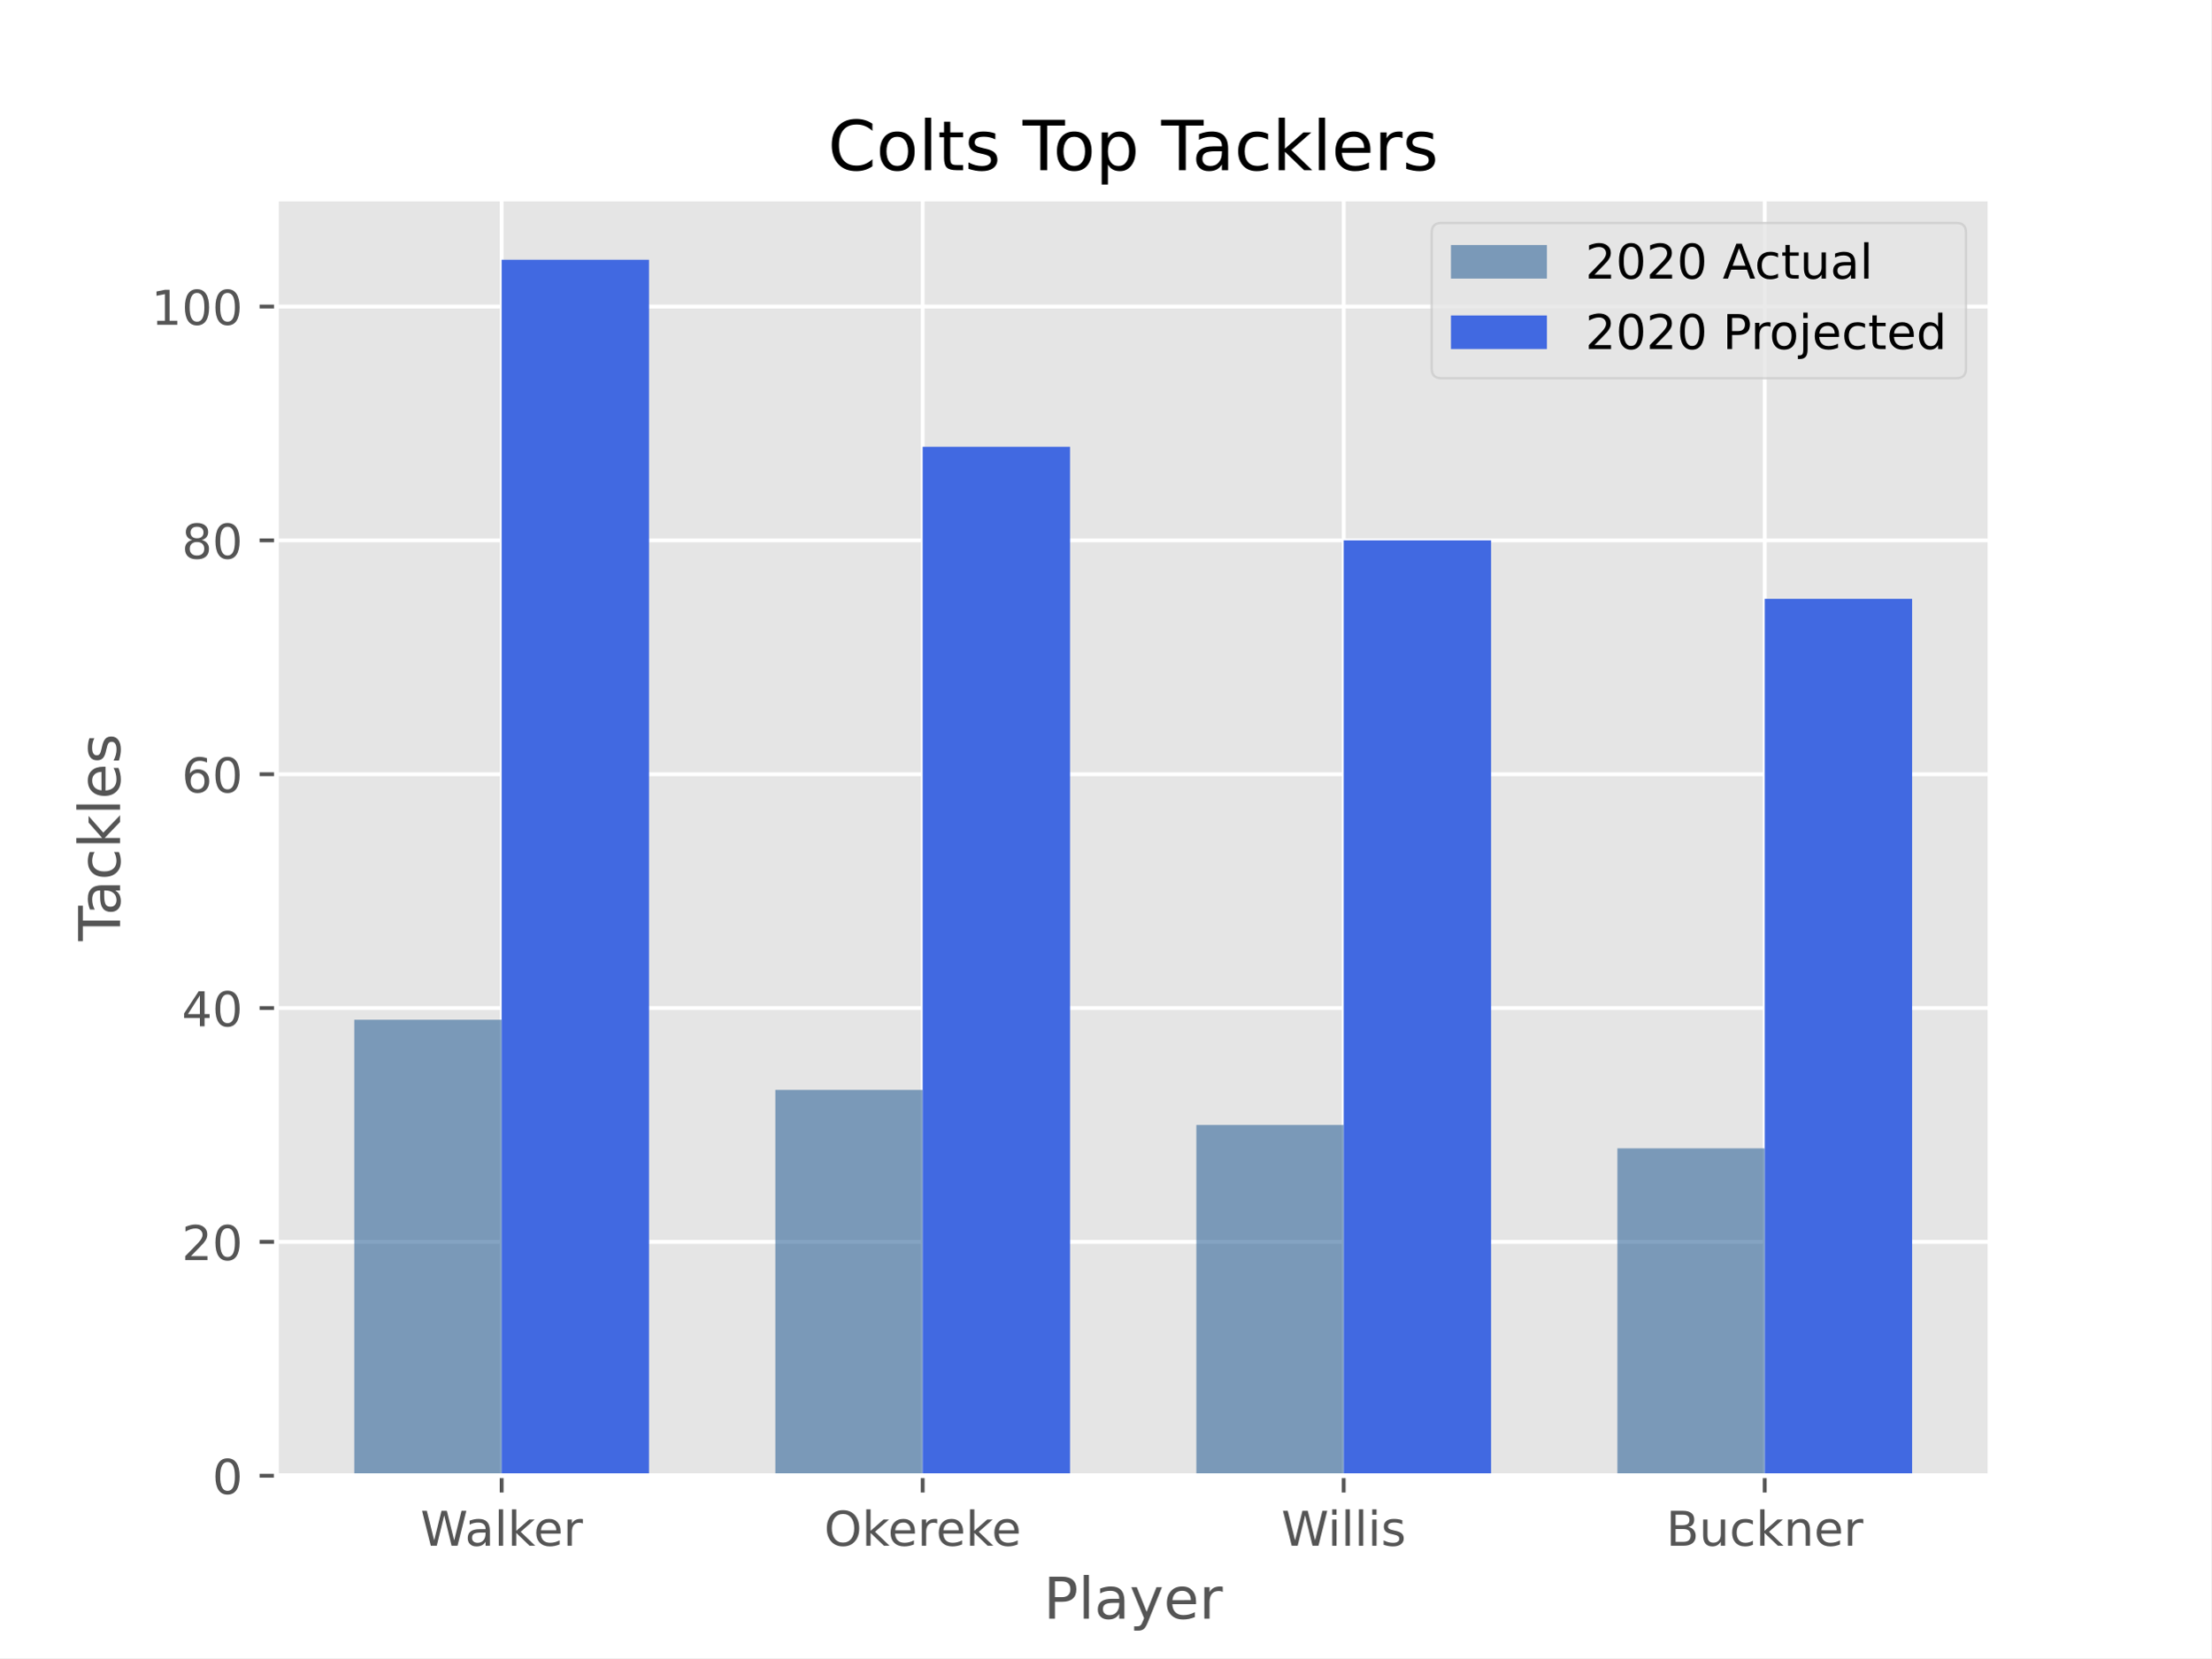
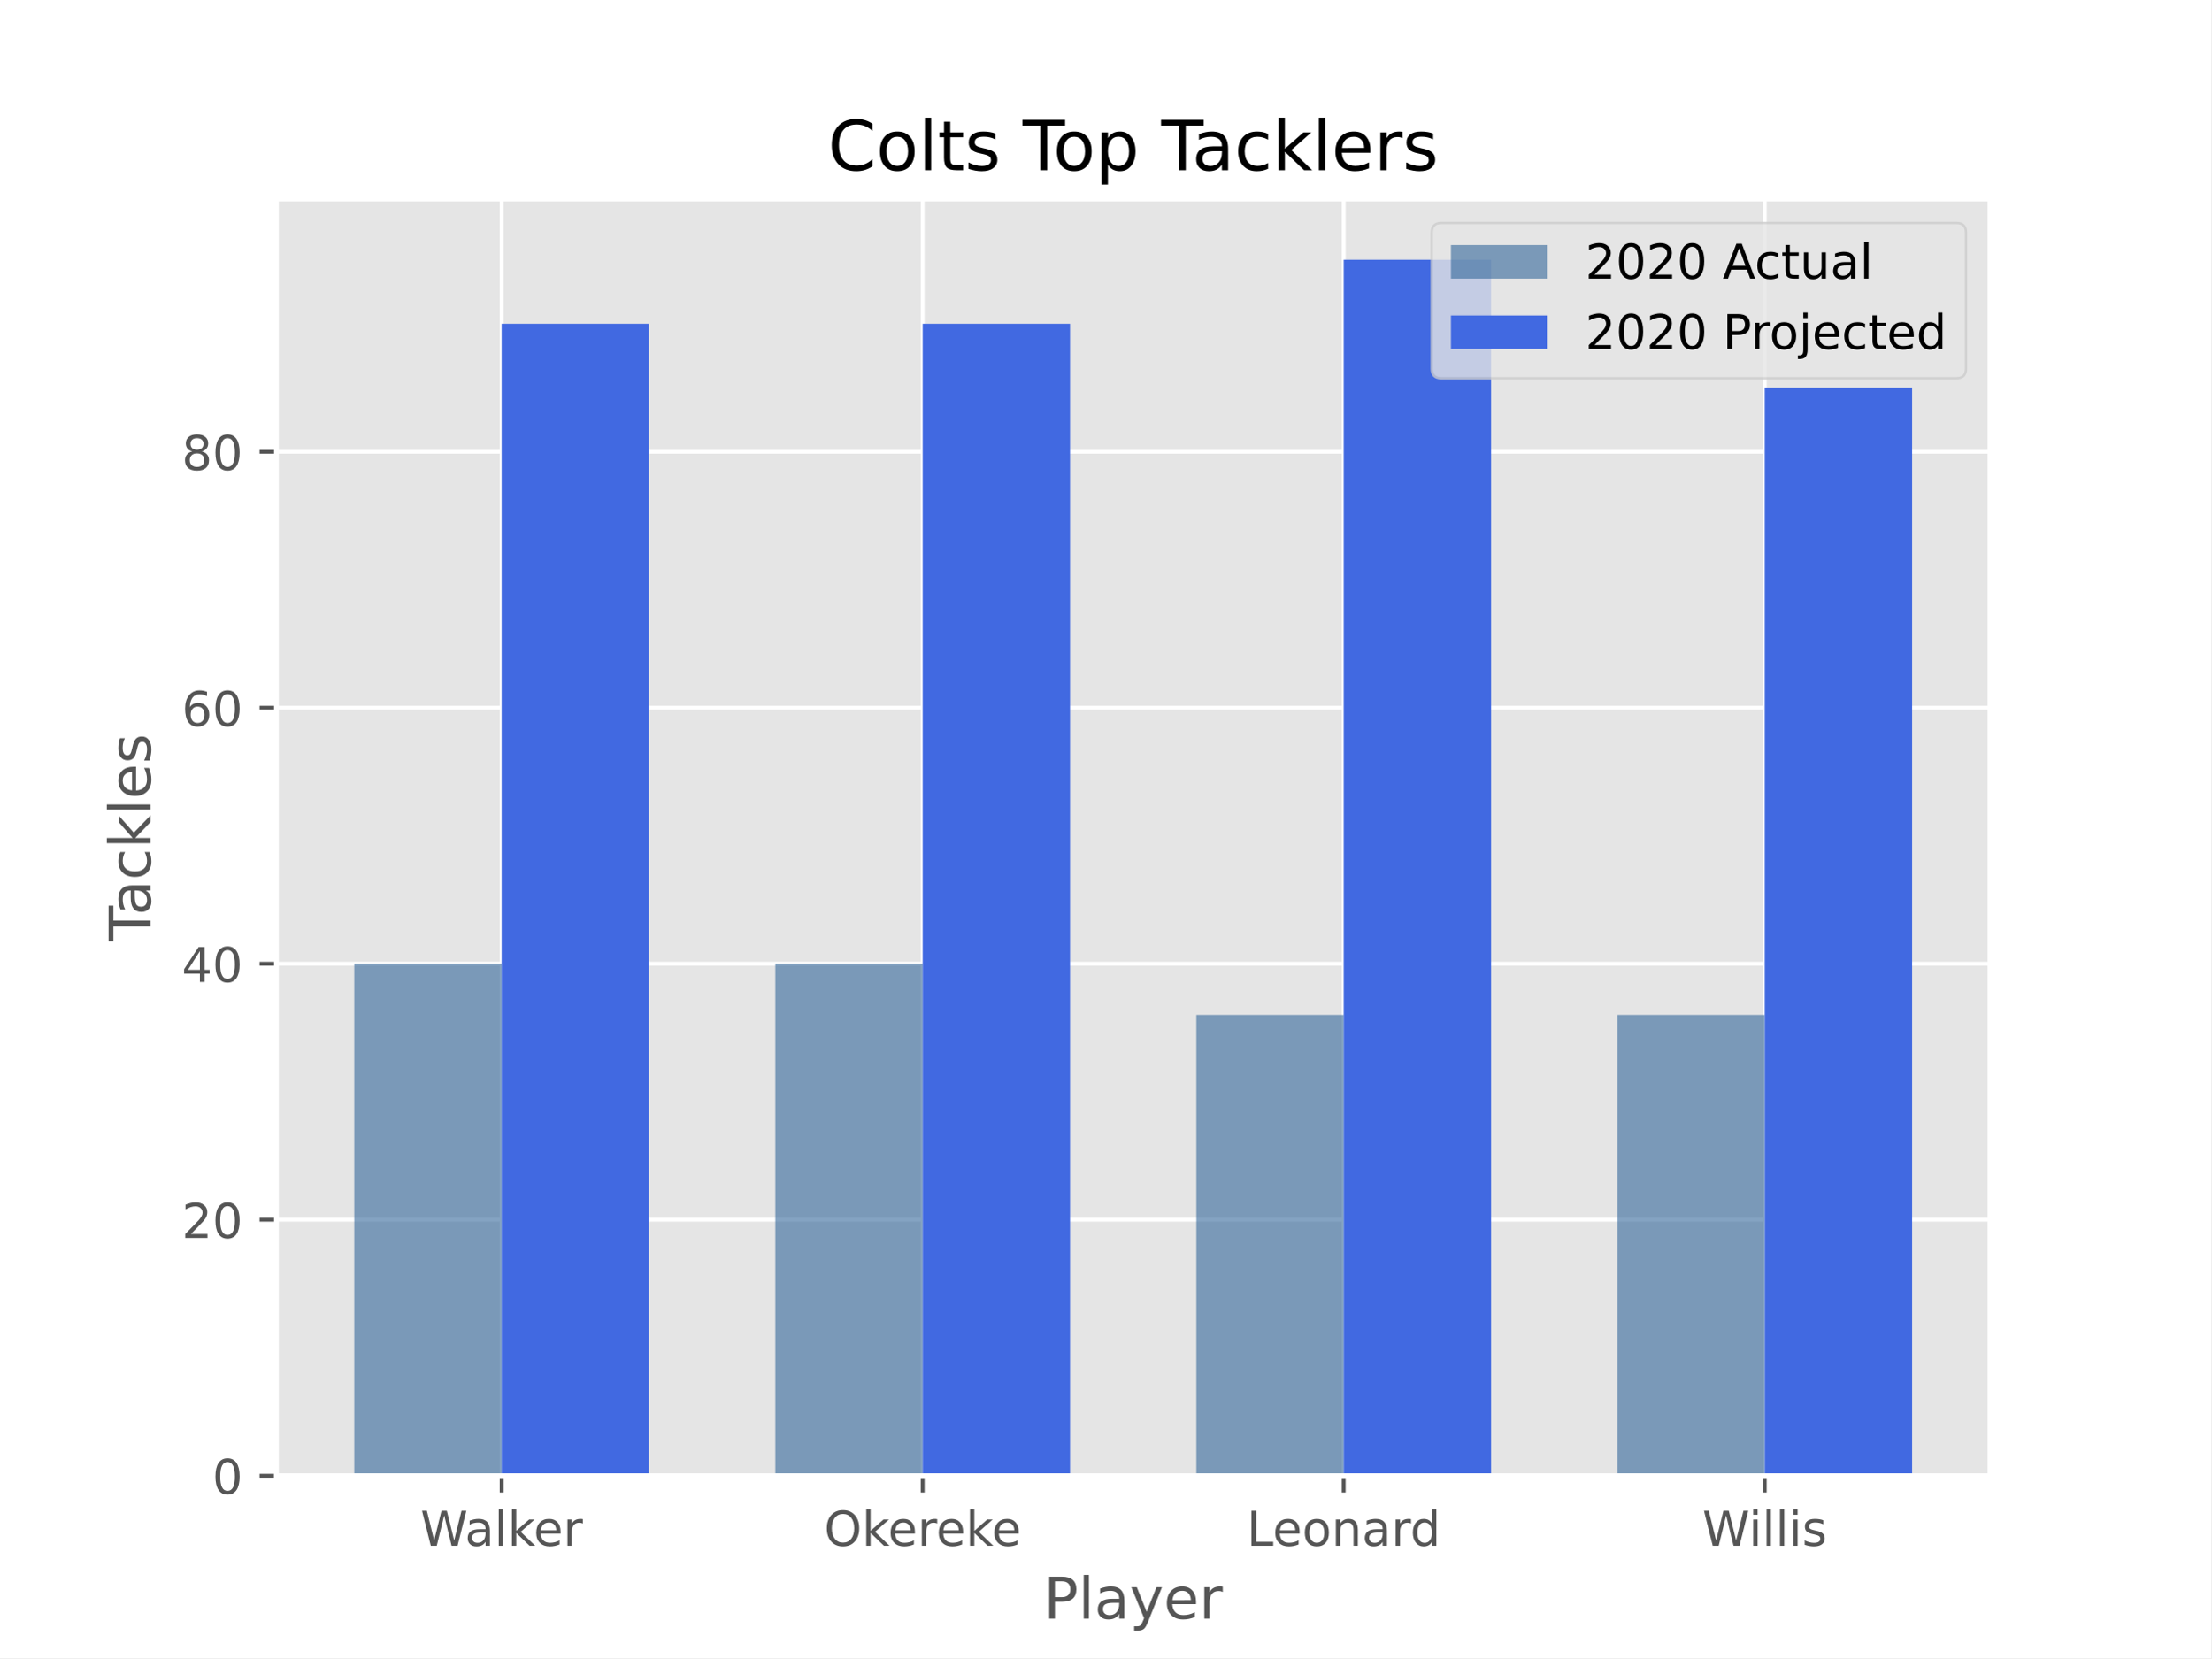
<svg xmlns="http://www.w3.org/2000/svg" xmlns:xlink="http://www.w3.org/1999/xlink" height="345.6pt" version="1.1" viewBox="0 0 460.8 345.6" width="460.8pt">
  <defs>
    <style type="text/css">*{stroke-linecap:butt;stroke-linejoin:round;}</style>
  </defs>
  <g id="figure_1">
    <g id="patch_1">
      <path d="M 0 345.6  L 460.8 345.6  L 460.8 0  L 0 0  z " style="fill:#ffffff;" />
    </g>
    <g id="axes_1">
      <g id="patch_2">
        <path d="M 57.6 307.584  L 414.72 307.584  L 414.72 41.472  L 57.6 41.472  z " style="fill:#e5e5e5;" />
      </g>
      <g id="matplotlib.axis_1">
        <g id="xtick_1">
          <g id="line2d_1">
-             <path clip-path="url(#p1d6bdd1a35)" d="M 104.543 307.584  L 104.543 41.472  " style="fill:none;stroke:#ffffff;stroke-linecap:square;stroke-width:0.8;" />
+             <path clip-path="url(#pfa873bbdd7)" d="M 104.543 307.584  L 104.543 41.472  " style="fill:none;stroke:#ffffff;stroke-linecap:square;stroke-width:0.8;" />
          </g>
          <g id="line2d_2">
            <defs>
-               <path d="M 0 0  L 0 3.5  " id="mbbf5aee2f8" style="stroke:#555555;stroke-width:0.8;" />
-             </defs>
-             <g>
-               <use style="fill:#555555;stroke:#555555;stroke-width:0.8;" x="104.543" xlink:href="#mbbf5aee2f8" y="307.584" />
+               <path d="M 0 0  L 0 3.5  " id="m15739dd82b" style="stroke:#555555;stroke-width:0.8;" />
+             </defs>
+             <g>
+               <use style="fill:#555555;stroke:#555555;stroke-width:0.8;" x="104.543" xlink:href="#m15739dd82b" y="307.584" />
            </g>
          </g>
          <g id="text_1">
            <g style="fill:#555555;" transform="translate(87.61907 322.1824)scale(0.1 -0.1)">
              <defs>
                <path d="M 3.328 72.906  L 13.281 72.906  L 28.609 11.281  L 43.891 72.906  L 54.984 72.906  L 70.312 11.281  L 85.594 72.906  L 95.609 72.906  L 77.297 0  L 64.891 0  L 49.516 63.281  L 33.984 0  L 21.578 0  z " id="DejaVuSans-87" />
                <path d="M 34.281 27.484  Q 23.391 27.484 19.188 25  Q 14.984 22.516 14.984 16.5  Q 14.984 11.719 18.141 8.906  Q 21.297 6.109 26.703 6.109  Q 34.188 6.109 38.703 11.406  Q 43.219 16.703 43.219 25.484  L 43.219 27.484  z M 52.203 31.203  L 52.203 0  L 43.219 0  L 43.219 8.297  Q 40.141 3.328 35.547 0.953  Q 30.953 -1.422 24.312 -1.422  Q 15.922 -1.422 10.953 3.297  Q 6 8.016 6 15.922  Q 6 25.141 12.172 29.828  Q 18.359 34.516 30.609 34.516  L 43.219 34.516  L 43.219 35.406  Q 43.219 41.609 39.141 45  Q 35.062 48.391 27.688 48.391  Q 23 48.391 18.547 47.266  Q 14.109 46.141 10.016 43.891  L 10.016 52.203  Q 14.938 54.109 19.578 55.047  Q 24.219 56 28.609 56  Q 40.484 56 46.344 49.844  Q 52.203 43.703 52.203 31.203  z " id="DejaVuSans-97" />
                <path d="M 9.422 75.984  L 18.406 75.984  L 18.406 0  L 9.422 0  z " id="DejaVuSans-108" />
                <path d="M 9.078 75.984  L 18.109 75.984  L 18.109 31.109  L 44.922 54.688  L 56.391 54.688  L 27.391 29.109  L 57.625 0  L 45.906 0  L 18.109 26.703  L 18.109 0  L 9.078 0  z " id="DejaVuSans-107" />
                <path d="M 56.203 29.594  L 56.203 25.203  L 14.891 25.203  Q 15.484 15.922 20.484 11.062  Q 25.484 6.203 34.422 6.203  Q 39.594 6.203 44.453 7.469  Q 49.312 8.734 54.109 11.281  L 54.109 2.781  Q 49.266 0.734 44.188 -0.344  Q 39.109 -1.422 33.891 -1.422  Q 20.797 -1.422 13.156 6.188  Q 5.516 13.812 5.516 26.812  Q 5.516 40.234 12.766 48.109  Q 20.016 56 32.328 56  Q 43.359 56 49.781 48.891  Q 56.203 41.797 56.203 29.594  z M 47.219 32.234  Q 47.125 39.594 43.094 43.984  Q 39.062 48.391 32.422 48.391  Q 24.906 48.391 20.391 44.141  Q 15.875 39.891 15.188 32.172  z " id="DejaVuSans-101" />
                <path d="M 41.109 46.297  Q 39.594 47.172 37.812 47.578  Q 36.031 48 33.891 48  Q 26.266 48 22.188 43.047  Q 18.109 38.094 18.109 28.812  L 18.109 0  L 9.078 0  L 9.078 54.688  L 18.109 54.688  L 18.109 46.188  Q 20.953 51.172 25.484 53.578  Q 30.031 56 36.531 56  Q 37.453 56 38.578 55.875  Q 39.703 55.766 41.062 55.516  z " id="DejaVuSans-114" />
              </defs>
              <use xlink:href="#DejaVuSans-87" />
              <use x="92.502" xlink:href="#DejaVuSans-97" />
              <use x="153.781" xlink:href="#DejaVuSans-108" />
              <use x="181.564" xlink:href="#DejaVuSans-107" />
              <use x="235.85" xlink:href="#DejaVuSans-101" />
              <use x="297.373" xlink:href="#DejaVuSans-114" />
            </g>
          </g>
        </g>
        <g id="xtick_2">
          <g id="line2d_3">
-             <path clip-path="url(#p1d6bdd1a35)" d="M 192.288 307.584  L 192.288 41.472  " style="fill:none;stroke:#ffffff;stroke-linecap:square;stroke-width:0.8;" />
+             <path clip-path="url(#pfa873bbdd7)" d="M 192.288 307.584  L 192.288 41.472  " style="fill:none;stroke:#ffffff;stroke-linecap:square;stroke-width:0.8;" />
          </g>
          <g id="line2d_4">
            <g>
-               <use style="fill:#555555;stroke:#555555;stroke-width:0.8;" x="192.288" xlink:href="#mbbf5aee2f8" y="307.584" />
+               <use style="fill:#555555;stroke:#555555;stroke-width:0.8;" x="192.288" xlink:href="#m15739dd82b" y="307.584" />
            </g>
          </g>
          <g id="text_2">
            <g style="fill:#555555;" transform="translate(171.751 322.1824)scale(0.1 -0.1)">
              <defs>
                <path d="M 39.406 66.219  Q 28.656 66.219 22.328 58.203  Q 16.016 50.203 16.016 36.375  Q 16.016 22.609 22.328 14.594  Q 28.656 6.594 39.406 6.594  Q 50.141 6.594 56.422 14.594  Q 62.703 22.609 62.703 36.375  Q 62.703 50.203 56.422 58.203  Q 50.141 66.219 39.406 66.219  z M 39.406 74.219  Q 54.734 74.219 63.906 63.938  Q 73.094 53.656 73.094 36.375  Q 73.094 19.141 63.906 8.859  Q 54.734 -1.422 39.406 -1.422  Q 24.031 -1.422 14.812 8.828  Q 5.609 19.094 5.609 36.375  Q 5.609 53.656 14.812 63.938  Q 24.031 74.219 39.406 74.219  z " id="DejaVuSans-79" />
              </defs>
              <use xlink:href="#DejaVuSans-79" />
              <use x="78.711" xlink:href="#DejaVuSans-107" />
              <use x="132.996" xlink:href="#DejaVuSans-101" />
              <use x="194.52" xlink:href="#DejaVuSans-114" />
              <use x="233.383" xlink:href="#DejaVuSans-101" />
              <use x="294.906" xlink:href="#DejaVuSans-107" />
              <use x="349.191" xlink:href="#DejaVuSans-101" />
            </g>
          </g>
        </g>
        <g id="xtick_3">
          <g id="line2d_5">
-             <path clip-path="url(#p1d6bdd1a35)" d="M 280.032 307.584  L 280.032 41.472  " style="fill:none;stroke:#ffffff;stroke-linecap:square;stroke-width:0.8;" />
+             <path clip-path="url(#pfa873bbdd7)" d="M 280.032 307.584  L 280.032 41.472  " style="fill:none;stroke:#ffffff;stroke-linecap:square;stroke-width:0.8;" />
          </g>
          <g id="line2d_6">
            <g>
-               <use style="fill:#555555;stroke:#555555;stroke-width:0.8;" x="280.032" xlink:href="#mbbf5aee2f8" y="307.584" />
+               <use style="fill:#555555;stroke:#555555;stroke-width:0.8;" x="280.032" xlink:href="#m15739dd82b" y="307.584" />
            </g>
          </g>
          <g id="text_3">
-             <g style="fill:#555555;" transform="translate(267.04 322.1824)scale(0.1 -0.1)">
+             <g style="fill:#555555;" transform="translate(259.8229 322.1824)scale(0.1 -0.1)">
+               <defs>
+                 <path d="M 9.812 72.906  L 19.672 72.906  L 19.672 8.297  L 55.172 8.297  L 55.172 0  L 9.812 0  z " id="DejaVuSans-76" />
+                 <path d="M 30.609 48.391  Q 23.391 48.391 19.188 42.75  Q 14.984 37.109 14.984 27.297  Q 14.984 17.484 19.156 11.844  Q 23.344 6.203 30.609 6.203  Q 37.797 6.203 41.984 11.859  Q 46.188 17.531 46.188 27.297  Q 46.188 37.016 41.984 42.703  Q 37.797 48.391 30.609 48.391  z M 30.609 56  Q 42.328 56 49.016 48.375  Q 55.719 40.766 55.719 27.297  Q 55.719 13.875 49.016 6.219  Q 42.328 -1.422 30.609 -1.422  Q 18.844 -1.422 12.172 6.219  Q 5.516 13.875 5.516 27.297  Q 5.516 40.766 12.172 48.375  Q 18.844 56 30.609 56  z " id="DejaVuSans-111" />
+                 <path d="M 54.891 33.016  L 54.891 0  L 45.906 0  L 45.906 32.719  Q 45.906 40.484 42.875 44.328  Q 39.844 48.188 33.797 48.188  Q 26.516 48.188 22.312 43.547  Q 18.109 38.922 18.109 30.906  L 18.109 0  L 9.078 0  L 9.078 54.688  L 18.109 54.688  L 18.109 46.188  Q 21.344 51.125 25.703 53.562  Q 30.078 56 35.797 56  Q 45.219 56 50.047 50.172  Q 54.891 44.344 54.891 33.016  z " id="DejaVuSans-110" />
+                 <path d="M 45.406 46.391  L 45.406 75.984  L 54.391 75.984  L 54.391 0  L 45.406 0  L 45.406 8.203  Q 42.578 3.328 38.25 0.953  Q 33.938 -1.422 27.875 -1.422  Q 17.969 -1.422 11.734 6.484  Q 5.516 14.406 5.516 27.297  Q 5.516 40.188 11.734 48.094  Q 17.969 56 27.875 56  Q 33.938 56 38.25 53.625  Q 42.578 51.266 45.406 46.391  z M 14.797 27.297  Q 14.797 17.391 18.875 11.75  Q 22.953 6.109 30.078 6.109  Q 37.203 6.109 41.297 11.75  Q 45.406 17.391 45.406 27.297  Q 45.406 37.203 41.297 42.844  Q 37.203 48.484 30.078 48.484  Q 22.953 48.484 18.875 42.844  Q 14.797 37.203 14.797 27.297  z " id="DejaVuSans-100" />
+               </defs>
+               <use xlink:href="#DejaVuSans-76" />
+               <use x="53.963" xlink:href="#DejaVuSans-101" />
+               <use x="115.486" xlink:href="#DejaVuSans-111" />
+               <use x="176.668" xlink:href="#DejaVuSans-110" />
+               <use x="240.047" xlink:href="#DejaVuSans-97" />
+               <use x="301.326" xlink:href="#DejaVuSans-114" />
+               <use x="340.689" xlink:href="#DejaVuSans-100" />
+             </g>
+           </g>
+         </g>
+         <g id="xtick_4">
+           <g id="line2d_7">
+             <path clip-path="url(#pfa873bbdd7)" d="M 367.777 307.584  L 367.777 41.472  " style="fill:none;stroke:#ffffff;stroke-linecap:square;stroke-width:0.8;" />
+           </g>
+           <g id="line2d_8">
+             <g>
+               <use style="fill:#555555;stroke:#555555;stroke-width:0.8;" x="367.777" xlink:href="#m15739dd82b" y="307.584" />
+             </g>
+           </g>
+           <g id="text_4">
+             <g style="fill:#555555;" transform="translate(354.7845 322.1824)scale(0.1 -0.1)">
              <defs>
                <path d="M 9.422 54.688  L 18.406 54.688  L 18.406 0  L 9.422 0  z M 9.422 75.984  L 18.406 75.984  L 18.406 64.594  L 9.422 64.594  z " id="DejaVuSans-105" />
                <path d="M 44.281 53.078  L 44.281 44.578  Q 40.484 46.531 36.375 47.5  Q 32.281 48.484 27.875 48.484  Q 21.188 48.484 17.844 46.438  Q 14.5 44.391 14.5 40.281  Q 14.5 37.156 16.891 35.375  Q 19.281 33.594 26.516 31.984  L 29.594 31.297  Q 39.156 29.25 43.188 25.516  Q 47.219 21.781 47.219 15.094  Q 47.219 7.469 41.188 3.016  Q 35.156 -1.422 24.609 -1.422  Q 20.219 -1.422 15.453 -0.562  Q 10.688 0.297 5.422 2  L 5.422 11.281  Q 10.406 8.688 15.234 7.391  Q 20.062 6.109 24.812 6.109  Q 31.156 6.109 34.562 8.281  Q 37.984 10.453 37.984 14.406  Q 37.984 18.062 35.516 20.016  Q 33.062 21.969 24.703 23.781  L 21.578 24.516  Q 13.234 26.266 9.516 29.906  Q 5.812 33.547 5.812 39.891  Q 5.812 47.609 11.281 51.797  Q 16.75 56 26.812 56  Q 31.781 56 36.172 55.266  Q 40.578 54.547 44.281 53.078  z " id="DejaVuSans-115" />
              </defs>
              <use xlink:href="#DejaVuSans-87" />
              <use x="96.627" xlink:href="#DejaVuSans-105" />
              <use x="124.41" xlink:href="#DejaVuSans-108" />
              <use x="152.193" xlink:href="#DejaVuSans-108" />
              <use x="179.977" xlink:href="#DejaVuSans-105" />
              <use x="207.76" xlink:href="#DejaVuSans-115" />
            </g>
          </g>
        </g>
-         <g id="xtick_4">
-           <g id="line2d_7">
-             <path clip-path="url(#p1d6bdd1a35)" d="M 367.777 307.584  L 367.777 41.472  " style="fill:none;stroke:#ffffff;stroke-linecap:square;stroke-width:0.8;" />
-           </g>
-           <g id="line2d_8">
-             <g>
-               <use style="fill:#555555;stroke:#555555;stroke-width:0.8;" x="367.777" xlink:href="#mbbf5aee2f8" y="307.584" />
-             </g>
-           </g>
-           <g id="text_4">
-             <g style="fill:#555555;" transform="translate(347.2322 322.1824)scale(0.1 -0.1)">
-               <defs>
-                 <path d="M 19.672 34.812  L 19.672 8.109  L 35.5 8.109  Q 43.453 8.109 47.281 11.406  Q 51.125 14.703 51.125 21.484  Q 51.125 28.328 47.281 31.562  Q 43.453 34.812 35.5 34.812  z M 19.672 64.797  L 19.672 42.828  L 34.281 42.828  Q 41.5 42.828 45.031 45.531  Q 48.578 48.25 48.578 53.812  Q 48.578 59.328 45.031 62.062  Q 41.5 64.797 34.281 64.797  z M 9.812 72.906  L 35.016 72.906  Q 46.297 72.906 52.391 68.219  Q 58.5 63.531 58.5 54.891  Q 58.5 48.188 55.375 44.234  Q 52.25 40.281 46.188 39.312  Q 53.469 37.75 57.5 32.781  Q 61.531 27.828 61.531 20.406  Q 61.531 10.641 54.891 5.312  Q 48.25 0 35.984 0  L 9.812 0  z " id="DejaVuSans-66" />
-                 <path d="M 8.5 21.578  L 8.5 54.688  L 17.484 54.688  L 17.484 21.922  Q 17.484 14.156 20.5 10.266  Q 23.531 6.391 29.594 6.391  Q 36.859 6.391 41.078 11.031  Q 45.312 15.672 45.312 23.688  L 45.312 54.688  L 54.297 54.688  L 54.297 0  L 45.312 0  L 45.312 8.406  Q 42.047 3.422 37.719 1  Q 33.406 -1.422 27.688 -1.422  Q 18.266 -1.422 13.375 4.438  Q 8.5 10.297 8.5 21.578  z M 31.109 56  z " id="DejaVuSans-117" />
-                 <path d="M 48.781 52.594  L 48.781 44.188  Q 44.969 46.297 41.141 47.344  Q 37.312 48.391 33.406 48.391  Q 24.656 48.391 19.812 42.844  Q 14.984 37.312 14.984 27.297  Q 14.984 17.281 19.812 11.734  Q 24.656 6.203 33.406 6.203  Q 37.312 6.203 41.141 7.25  Q 44.969 8.297 48.781 10.406  L 48.781 2.094  Q 45.016 0.344 40.984 -0.531  Q 36.969 -1.422 32.422 -1.422  Q 20.062 -1.422 12.781 6.344  Q 5.516 14.109 5.516 27.297  Q 5.516 40.672 12.859 48.328  Q 20.219 56 33.016 56  Q 37.156 56 41.109 55.141  Q 45.062 54.297 48.781 52.594  z " id="DejaVuSans-99" />
-                 <path d="M 54.891 33.016  L 54.891 0  L 45.906 0  L 45.906 32.719  Q 45.906 40.484 42.875 44.328  Q 39.844 48.188 33.797 48.188  Q 26.516 48.188 22.312 43.547  Q 18.109 38.922 18.109 30.906  L 18.109 0  L 9.078 0  L 9.078 54.688  L 18.109 54.688  L 18.109 46.188  Q 21.344 51.125 25.703 53.562  Q 30.078 56 35.797 56  Q 45.219 56 50.047 50.172  Q 54.891 44.344 54.891 33.016  z " id="DejaVuSans-110" />
-               </defs>
-               <use xlink:href="#DejaVuSans-66" />
-               <use x="68.604" xlink:href="#DejaVuSans-117" />
-               <use x="131.982" xlink:href="#DejaVuSans-99" />
-               <use x="186.963" xlink:href="#DejaVuSans-107" />
-               <use x="244.873" xlink:href="#DejaVuSans-110" />
-               <use x="308.252" xlink:href="#DejaVuSans-101" />
-               <use x="369.775" xlink:href="#DejaVuSans-114" />
-             </g>
-           </g>
-         </g>
        <g id="text_5">
          <g style="fill:#555555;" transform="translate(217.4888 337.3802)scale(0.12 -0.12)">
            <defs>
              <path d="M 19.672 64.797  L 19.672 37.406  L 32.078 37.406  Q 38.969 37.406 42.719 40.969  Q 46.484 44.531 46.484 51.125  Q 46.484 57.672 42.719 61.234  Q 38.969 64.797 32.078 64.797  z M 9.812 72.906  L 32.078 72.906  Q 44.344 72.906 50.609 67.359  Q 56.891 61.812 56.891 51.125  Q 56.891 40.328 50.609 34.812  Q 44.344 29.297 32.078 29.297  L 19.672 29.297  L 19.672 0  L 9.812 0  z " id="DejaVuSans-80" />
              <path d="M 32.172 -5.078  Q 28.375 -14.844 24.75 -17.812  Q 21.141 -20.797 15.094 -20.797  L 7.906 -20.797  L 7.906 -13.281  L 13.188 -13.281  Q 16.891 -13.281 18.938 -11.516  Q 21 -9.766 23.484 -3.219  L 25.094 0.875  L 2.984 54.688  L 12.5 54.688  L 29.594 11.922  L 46.688 54.688  L 56.203 54.688  z " id="DejaVuSans-121" />
            </defs>
            <use xlink:href="#DejaVuSans-80" />
            <use x="60.303" xlink:href="#DejaVuSans-108" />
            <use x="88.086" xlink:href="#DejaVuSans-97" />
            <use x="149.365" xlink:href="#DejaVuSans-121" />
            <use x="208.545" xlink:href="#DejaVuSans-101" />
            <use x="270.068" xlink:href="#DejaVuSans-114" />
          </g>
        </g>
      </g>
      <g id="matplotlib.axis_2">
        <g id="ytick_1">
          <g id="line2d_9">
-             <path clip-path="url(#p1d6bdd1a35)" d="M 57.6 307.584  L 414.72 307.584  " style="fill:none;stroke:#ffffff;stroke-linecap:square;stroke-width:0.8;" />
+             <path clip-path="url(#pfa873bbdd7)" d="M 57.6 307.584  L 414.72 307.584  " style="fill:none;stroke:#ffffff;stroke-linecap:square;stroke-width:0.8;" />
          </g>
          <g id="line2d_10">
            <defs>
-               <path d="M 0 0  L -3.5 0  " id="m57702827b6" style="stroke:#555555;stroke-width:0.8;" />
-             </defs>
-             <g>
-               <use style="fill:#555555;stroke:#555555;stroke-width:0.8;" x="57.6" xlink:href="#m57702827b6" y="307.584" />
+               <path d="M 0 0  L -3.5 0  " id="ma0c0f75c8b" style="stroke:#555555;stroke-width:0.8;" />
+             </defs>
+             <g>
+               <use style="fill:#555555;stroke:#555555;stroke-width:0.8;" x="57.6" xlink:href="#ma0c0f75c8b" y="307.584" />
            </g>
          </g>
          <g id="text_6">
            <g style="fill:#555555;" transform="translate(44.2375 311.3832)scale(0.1 -0.1)">
              <defs>
                <path d="M 31.781 66.406  Q 24.172 66.406 20.328 58.906  Q 16.5 51.422 16.5 36.375  Q 16.5 21.391 20.328 13.891  Q 24.172 6.391 31.781 6.391  Q 39.453 6.391 43.281 13.891  Q 47.125 21.391 47.125 36.375  Q 47.125 51.422 43.281 58.906  Q 39.453 66.406 31.781 66.406  z M 31.781 74.219  Q 44.047 74.219 50.516 64.516  Q 56.984 54.828 56.984 36.375  Q 56.984 17.969 50.516 8.266  Q 44.047 -1.422 31.781 -1.422  Q 19.531 -1.422 13.062 8.266  Q 6.594 17.969 6.594 36.375  Q 6.594 54.828 13.062 64.516  Q 19.531 74.219 31.781 74.219  z " id="DejaVuSans-48" />
              </defs>
              <use xlink:href="#DejaVuSans-48" />
            </g>
          </g>
        </g>
        <g id="ytick_2">
          <g id="line2d_11">
-             <path clip-path="url(#p1d6bdd1a35)" d="M 57.6 258.846  L 414.72 258.846  " style="fill:none;stroke:#ffffff;stroke-linecap:square;stroke-width:0.8;" />
+             <path clip-path="url(#pfa873bbdd7)" d="M 57.6 254.228  L 414.72 254.228  " style="fill:none;stroke:#ffffff;stroke-linecap:square;stroke-width:0.8;" />
          </g>
          <g id="line2d_12">
            <g>
-               <use style="fill:#555555;stroke:#555555;stroke-width:0.8;" x="57.6" xlink:href="#m57702827b6" y="258.846" />
+               <use style="fill:#555555;stroke:#555555;stroke-width:0.8;" x="57.6" xlink:href="#ma0c0f75c8b" y="254.228" />
            </g>
          </g>
          <g id="text_7">
-             <g style="fill:#555555;" transform="translate(37.875 262.6448)scale(0.1 -0.1)">
+             <g style="fill:#555555;" transform="translate(37.875 258.0274)scale(0.1 -0.1)">
              <defs>
                <path d="M 19.188 8.297  L 53.609 8.297  L 53.609 0  L 7.328 0  L 7.328 8.297  Q 12.938 14.109 22.625 23.891  Q 32.328 33.688 34.812 36.531  Q 39.547 41.844 41.422 45.531  Q 43.312 49.219 43.312 52.781  Q 43.312 58.594 39.234 62.25  Q 35.156 65.922 28.609 65.922  Q 23.969 65.922 18.812 64.312  Q 13.672 62.703 7.812 59.422  L 7.812 69.391  Q 13.766 71.781 18.938 73  Q 24.125 74.219 28.422 74.219  Q 39.75 74.219 46.484 68.547  Q 53.219 62.891 53.219 53.422  Q 53.219 48.922 51.531 44.891  Q 49.859 40.875 45.406 35.406  Q 44.188 33.984 37.641 27.219  Q 31.109 20.453 19.188 8.297  z " id="DejaVuSans-50" />
              </defs>
              <use xlink:href="#DejaVuSans-50" />
              <use x="63.623" xlink:href="#DejaVuSans-48" />
            </g>
          </g>
        </g>
        <g id="ytick_3">
          <g id="line2d_13">
-             <path clip-path="url(#p1d6bdd1a35)" d="M 57.6 210.107  L 414.72 210.107  " style="fill:none;stroke:#ffffff;stroke-linecap:square;stroke-width:0.8;" />
+             <path clip-path="url(#pfa873bbdd7)" d="M 57.6 200.872  L 414.72 200.872  " style="fill:none;stroke:#ffffff;stroke-linecap:square;stroke-width:0.8;" />
          </g>
          <g id="line2d_14">
            <g>
-               <use style="fill:#555555;stroke:#555555;stroke-width:0.8;" x="57.6" xlink:href="#m57702827b6" y="210.107" />
+               <use style="fill:#555555;stroke:#555555;stroke-width:0.8;" x="57.6" xlink:href="#ma0c0f75c8b" y="200.872" />
            </g>
          </g>
          <g id="text_8">
-             <g style="fill:#555555;" transform="translate(37.875 213.9063)scale(0.1 -0.1)">
+             <g style="fill:#555555;" transform="translate(37.875 204.6716)scale(0.1 -0.1)">
              <defs>
                <path d="M 37.797 64.312  L 12.891 25.391  L 37.797 25.391  z M 35.203 72.906  L 47.609 72.906  L 47.609 25.391  L 58.016 25.391  L 58.016 17.188  L 47.609 17.188  L 47.609 0  L 37.797 0  L 37.797 17.188  L 4.891 17.188  L 4.891 26.703  z " id="DejaVuSans-52" />
              </defs>
              <use xlink:href="#DejaVuSans-52" />
              <use x="63.623" xlink:href="#DejaVuSans-48" />
            </g>
          </g>
        </g>
        <g id="ytick_4">
          <g id="line2d_15">
-             <path clip-path="url(#p1d6bdd1a35)" d="M 57.6 161.369  L 414.72 161.369  " style="fill:none;stroke:#ffffff;stroke-linecap:square;stroke-width:0.8;" />
+             <path clip-path="url(#pfa873bbdd7)" d="M 57.6 147.517  L 414.72 147.517  " style="fill:none;stroke:#ffffff;stroke-linecap:square;stroke-width:0.8;" />
          </g>
          <g id="line2d_16">
            <g>
-               <use style="fill:#555555;stroke:#555555;stroke-width:0.8;" x="57.6" xlink:href="#m57702827b6" y="161.369" />
+               <use style="fill:#555555;stroke:#555555;stroke-width:0.8;" x="57.6" xlink:href="#ma0c0f75c8b" y="147.517" />
            </g>
          </g>
          <g id="text_9">
-             <g style="fill:#555555;" transform="translate(37.875 165.1678)scale(0.1 -0.1)">
+             <g style="fill:#555555;" transform="translate(37.875 151.3159)scale(0.1 -0.1)">
              <defs>
                <path d="M 33.016 40.375  Q 26.375 40.375 22.484 35.828  Q 18.609 31.297 18.609 23.391  Q 18.609 15.531 22.484 10.953  Q 26.375 6.391 33.016 6.391  Q 39.656 6.391 43.531 10.953  Q 47.406 15.531 47.406 23.391  Q 47.406 31.297 43.531 35.828  Q 39.656 40.375 33.016 40.375  z M 52.594 71.297  L 52.594 62.312  Q 48.875 64.062 45.094 64.984  Q 41.312 65.922 37.594 65.922  Q 27.828 65.922 22.672 59.328  Q 17.531 52.734 16.797 39.406  Q 19.672 43.656 24.016 45.922  Q 28.375 48.188 33.594 48.188  Q 44.578 48.188 50.953 41.516  Q 57.328 34.859 57.328 23.391  Q 57.328 12.156 50.688 5.359  Q 44.047 -1.422 33.016 -1.422  Q 20.359 -1.422 13.672 8.266  Q 6.984 17.969 6.984 36.375  Q 6.984 53.656 15.188 63.938  Q 23.391 74.219 37.203 74.219  Q 40.922 74.219 44.703 73.484  Q 48.484 72.75 52.594 71.297  z " id="DejaVuSans-54" />
              </defs>
              <use xlink:href="#DejaVuSans-54" />
              <use x="63.623" xlink:href="#DejaVuSans-48" />
            </g>
          </g>
        </g>
        <g id="ytick_5">
          <g id="line2d_17">
-             <path clip-path="url(#p1d6bdd1a35)" d="M 57.6 112.63  L 414.72 112.63  " style="fill:none;stroke:#ffffff;stroke-linecap:square;stroke-width:0.8;" />
+             <path clip-path="url(#pfa873bbdd7)" d="M 57.6 94.161  L 414.72 94.161  " style="fill:none;stroke:#ffffff;stroke-linecap:square;stroke-width:0.8;" />
          </g>
          <g id="line2d_18">
            <g>
-               <use style="fill:#555555;stroke:#555555;stroke-width:0.8;" x="57.6" xlink:href="#m57702827b6" y="112.63" />
+               <use style="fill:#555555;stroke:#555555;stroke-width:0.8;" x="57.6" xlink:href="#ma0c0f75c8b" y="94.161" />
            </g>
          </g>
          <g id="text_10">
-             <g style="fill:#555555;" transform="translate(37.875 116.4294)scale(0.1 -0.1)">
+             <g style="fill:#555555;" transform="translate(37.875 97.96006)scale(0.1 -0.1)">
              <defs>
                <path d="M 31.781 34.625  Q 24.75 34.625 20.719 30.859  Q 16.703 27.094 16.703 20.516  Q 16.703 13.922 20.719 10.156  Q 24.75 6.391 31.781 6.391  Q 38.812 6.391 42.859 10.172  Q 46.922 13.969 46.922 20.516  Q 46.922 27.094 42.891 30.859  Q 38.875 34.625 31.781 34.625  z M 21.922 38.812  Q 15.578 40.375 12.031 44.719  Q 8.5 49.078 8.5 55.328  Q 8.5 64.062 14.719 69.141  Q 20.953 74.219 31.781 74.219  Q 42.672 74.219 48.875 69.141  Q 55.078 64.062 55.078 55.328  Q 55.078 49.078 51.531 44.719  Q 48 40.375 41.703 38.812  Q 48.828 37.156 52.797 32.312  Q 56.781 27.484 56.781 20.516  Q 56.781 9.906 50.312 4.234  Q 43.844 -1.422 31.781 -1.422  Q 19.734 -1.422 13.25 4.234  Q 6.781 9.906 6.781 20.516  Q 6.781 27.484 10.781 32.312  Q 14.797 37.156 21.922 38.812  z M 18.312 54.391  Q 18.312 48.734 21.844 45.562  Q 25.391 42.391 31.781 42.391  Q 38.141 42.391 41.719 45.562  Q 45.312 48.734 45.312 54.391  Q 45.312 60.062 41.719 63.234  Q 38.141 66.406 31.781 66.406  Q 25.391 66.406 21.844 63.234  Q 18.312 60.062 18.312 54.391  z " id="DejaVuSans-56" />
              </defs>
              <use xlink:href="#DejaVuSans-56" />
              <use x="63.623" xlink:href="#DejaVuSans-48" />
            </g>
          </g>
        </g>
-         <g id="ytick_6">
-           <g id="line2d_19">
-             <path clip-path="url(#p1d6bdd1a35)" d="M 57.6 63.892  L 414.72 63.892  " style="fill:none;stroke:#ffffff;stroke-linecap:square;stroke-width:0.8;" />
-           </g>
-           <g id="line2d_20">
-             <g>
-               <use style="fill:#555555;stroke:#555555;stroke-width:0.8;" x="57.6" xlink:href="#m57702827b6" y="63.892" />
-             </g>
-           </g>
-           <g id="text_11">
-             <g style="fill:#555555;" transform="translate(31.5125 67.69091)scale(0.1 -0.1)">
-               <defs>
-                 <path d="M 12.406 8.297  L 28.516 8.297  L 28.516 63.922  L 10.984 60.406  L 10.984 69.391  L 28.422 72.906  L 38.281 72.906  L 38.281 8.297  L 54.391 8.297  L 54.391 0  L 12.406 0  z " id="DejaVuSans-49" />
-               </defs>
-               <use xlink:href="#DejaVuSans-49" />
-               <use x="63.623" xlink:href="#DejaVuSans-48" />
-               <use x="127.246" xlink:href="#DejaVuSans-48" />
-             </g>
-           </g>
-         </g>
-         <g id="text_12">
-           <g style="fill:#555555;" transform="translate(25.01687 196.1374)rotate(-90)scale(0.12 -0.12)">
+         <g id="text_11">
+           <g style="fill:#555555;" transform="translate(31.37937 196.1374)rotate(-90)scale(0.12 -0.12)">
            <defs>
              <path d="M -0.297 72.906  L 61.375 72.906  L 61.375 64.594  L 35.5 64.594  L 35.5 0  L 25.594 0  L 25.594 64.594  L -0.297 64.594  z " id="DejaVuSans-84" />
+               <path d="M 48.781 52.594  L 48.781 44.188  Q 44.969 46.297 41.141 47.344  Q 37.312 48.391 33.406 48.391  Q 24.656 48.391 19.812 42.844  Q 14.984 37.312 14.984 27.297  Q 14.984 17.281 19.812 11.734  Q 24.656 6.203 33.406 6.203  Q 37.312 6.203 41.141 7.25  Q 44.969 8.297 48.781 10.406  L 48.781 2.094  Q 45.016 0.344 40.984 -0.531  Q 36.969 -1.422 32.422 -1.422  Q 20.062 -1.422 12.781 6.344  Q 5.516 14.109 5.516 27.297  Q 5.516 40.672 12.859 48.328  Q 20.219 56 33.016 56  Q 37.156 56 41.109 55.141  Q 45.062 54.297 48.781 52.594  z " id="DejaVuSans-99" />
            </defs>
            <use xlink:href="#DejaVuSans-84" />
            <use x="44.584" xlink:href="#DejaVuSans-97" />
            <use x="105.863" xlink:href="#DejaVuSans-99" />
            <use x="160.844" xlink:href="#DejaVuSans-107" />
            <use x="218.754" xlink:href="#DejaVuSans-108" />
            <use x="246.537" xlink:href="#DejaVuSans-101" />
            <use x="308.061" xlink:href="#DejaVuSans-115" />
          </g>
        </g>
      </g>
      <g id="patch_3">
-         <path clip-path="url(#p1d6bdd1a35)" d="M 73.833 307.584  L 104.543 307.584  L 104.543 212.544  L 73.833 212.544  z " style="fill:#336699;fill-opacity:0.6;" />
+         <path clip-path="url(#pfa873bbdd7)" d="M 73.833 307.584  L 104.543 307.584  L 104.543 200.872  L 73.833 200.872  z " style="fill:#336699;fill-opacity:0.6;" />
      </g>
      <g id="patch_4">
-         <path clip-path="url(#p1d6bdd1a35)" d="M 161.577 307.584  L 192.288 307.584  L 192.288 227.166  L 161.577 227.166  z " style="fill:#336699;fill-opacity:0.6;" />
+         <path clip-path="url(#pfa873bbdd7)" d="M 161.577 307.584  L 192.288 307.584  L 192.288 200.872  L 161.577 200.872  z " style="fill:#336699;fill-opacity:0.6;" />
      </g>
      <g id="patch_5">
-         <path clip-path="url(#p1d6bdd1a35)" d="M 249.322 307.584  L 280.032 307.584  L 280.032 234.476  L 249.322 234.476  z " style="fill:#336699;fill-opacity:0.6;" />
+         <path clip-path="url(#pfa873bbdd7)" d="M 249.322 307.584  L 280.032 307.584  L 280.032 211.544  L 249.322 211.544  z " style="fill:#336699;fill-opacity:0.6;" />
      </g>
      <g id="patch_6">
-         <path clip-path="url(#p1d6bdd1a35)" d="M 337.066 307.584  L 367.777 307.584  L 367.777 239.35  L 337.066 239.35  z " style="fill:#336699;fill-opacity:0.6;" />
+         <path clip-path="url(#pfa873bbdd7)" d="M 337.066 307.584  L 367.777 307.584  L 367.777 211.544  L 337.066 211.544  z " style="fill:#336699;fill-opacity:0.6;" />
      </g>
      <g id="patch_7">
-         <path clip-path="url(#p1d6bdd1a35)" d="M 104.543 307.584  L 135.254 307.584  L 135.254 54.144  L 104.543 54.144  z " style="fill:#4169e1;" />
+         <path clip-path="url(#pfa873bbdd7)" d="M 104.543 307.584  L 135.254 307.584  L 135.254 67.483  L 104.543 67.483  z " style="fill:#4169e1;" />
      </g>
      <g id="patch_8">
-         <path clip-path="url(#p1d6bdd1a35)" d="M 192.288 307.584  L 222.998 307.584  L 222.998 93.135  L 192.288 93.135  z " style="fill:#4169e1;" />
+         <path clip-path="url(#pfa873bbdd7)" d="M 192.288 307.584  L 222.998 307.584  L 222.998 67.483  L 192.288 67.483  z " style="fill:#4169e1;" />
      </g>
      <g id="patch_9">
-         <path clip-path="url(#p1d6bdd1a35)" d="M 280.032 307.584  L 310.743 307.584  L 310.743 112.63  L 280.032 112.63  z " style="fill:#4169e1;" />
+         <path clip-path="url(#pfa873bbdd7)" d="M 280.032 307.584  L 310.743 307.584  L 310.743 54.144  L 280.032 54.144  z " style="fill:#4169e1;" />
      </g>
      <g id="patch_10">
-         <path clip-path="url(#p1d6bdd1a35)" d="M 367.777 307.584  L 398.487 307.584  L 398.487 124.815  L 367.777 124.815  z " style="fill:#4169e1;" />
+         <path clip-path="url(#pfa873bbdd7)" d="M 367.777 307.584  L 398.487 307.584  L 398.487 80.822  L 367.777 80.822  z " style="fill:#4169e1;" />
      </g>
      <g id="patch_11">
        <path d="M 57.6 307.584  L 57.6 41.472  " style="fill:none;stroke:#ffffff;stroke-linecap:square;stroke-linejoin:miter;" />
      </g>
      <g id="patch_12">
        <path d="M 414.72 307.584  L 414.72 41.472  " style="fill:none;stroke:#ffffff;stroke-linecap:square;stroke-linejoin:miter;" />
      </g>
      <g id="patch_13">
        <path d="M 57.6 307.584  L 414.72 307.584  " style="fill:none;stroke:#ffffff;stroke-linecap:square;stroke-linejoin:miter;" />
      </g>
      <g id="patch_14">
        <path d="M 57.6 41.472  L 414.72 41.472  " style="fill:none;stroke:#ffffff;stroke-linecap:square;stroke-linejoin:miter;" />
      </g>
-       <g id="text_13">
+       <g id="text_12">
        <g transform="translate(172.5356 35.472)scale(0.144 -0.144)">
          <defs>
            <path d="M 64.406 67.281  L 64.406 56.891  Q 59.422 61.531 53.781 63.812  Q 48.141 66.109 41.797 66.109  Q 29.297 66.109 22.656 58.469  Q 16.016 50.828 16.016 36.375  Q 16.016 21.969 22.656 14.328  Q 29.297 6.688 41.797 6.688  Q 48.141 6.688 53.781 8.984  Q 59.422 11.281 64.406 15.922  L 64.406 5.609  Q 59.234 2.094 53.438 0.328  Q 47.656 -1.422 41.219 -1.422  Q 24.656 -1.422 15.125 8.703  Q 5.609 18.844 5.609 36.375  Q 5.609 53.953 15.125 64.078  Q 24.656 74.219 41.219 74.219  Q 47.75 74.219 53.531 72.484  Q 59.328 70.75 64.406 67.281  z " id="DejaVuSans-67" />
-             <path d="M 30.609 48.391  Q 23.391 48.391 19.188 42.75  Q 14.984 37.109 14.984 27.297  Q 14.984 17.484 19.156 11.844  Q 23.344 6.203 30.609 6.203  Q 37.797 6.203 41.984 11.859  Q 46.188 17.531 46.188 27.297  Q 46.188 37.016 41.984 42.703  Q 37.797 48.391 30.609 48.391  z M 30.609 56  Q 42.328 56 49.016 48.375  Q 55.719 40.766 55.719 27.297  Q 55.719 13.875 49.016 6.219  Q 42.328 -1.422 30.609 -1.422  Q 18.844 -1.422 12.172 6.219  Q 5.516 13.875 5.516 27.297  Q 5.516 40.766 12.172 48.375  Q 18.844 56 30.609 56  z " id="DejaVuSans-111" />
            <path d="M 18.312 70.219  L 18.312 54.688  L 36.812 54.688  L 36.812 47.703  L 18.312 47.703  L 18.312 18.016  Q 18.312 11.328 20.141 9.422  Q 21.969 7.516 27.594 7.516  L 36.812 7.516  L 36.812 0  L 27.594 0  Q 17.188 0 13.234 3.875  Q 9.281 7.766 9.281 18.016  L 9.281 47.703  L 2.688 47.703  L 2.688 54.688  L 9.281 54.688  L 9.281 70.219  z " id="DejaVuSans-116" />
            <path id="DejaVuSans-32" />
            <path d="M 18.109 8.203  L 18.109 -20.797  L 9.078 -20.797  L 9.078 54.688  L 18.109 54.688  L 18.109 46.391  Q 20.953 51.266 25.266 53.625  Q 29.594 56 35.594 56  Q 45.562 56 51.781 48.094  Q 58.016 40.188 58.016 27.297  Q 58.016 14.406 51.781 6.484  Q 45.562 -1.422 35.594 -1.422  Q 29.594 -1.422 25.266 0.953  Q 20.953 3.328 18.109 8.203  z M 48.688 27.297  Q 48.688 37.203 44.609 42.844  Q 40.531 48.484 33.406 48.484  Q 26.266 48.484 22.188 42.844  Q 18.109 37.203 18.109 27.297  Q 18.109 17.391 22.188 11.75  Q 26.266 6.109 33.406 6.109  Q 40.531 6.109 44.609 11.75  Q 48.688 17.391 48.688 27.297  z " id="DejaVuSans-112" />
          </defs>
          <use xlink:href="#DejaVuSans-67" />
          <use x="69.824" xlink:href="#DejaVuSans-111" />
          <use x="131.006" xlink:href="#DejaVuSans-108" />
          <use x="158.789" xlink:href="#DejaVuSans-116" />
          <use x="197.998" xlink:href="#DejaVuSans-115" />
          <use x="250.098" xlink:href="#DejaVuSans-32" />
          <use x="281.885" xlink:href="#DejaVuSans-84" />
          <use x="325.969" xlink:href="#DejaVuSans-111" />
          <use x="387.15" xlink:href="#DejaVuSans-112" />
          <use x="450.627" xlink:href="#DejaVuSans-32" />
          <use x="482.414" xlink:href="#DejaVuSans-84" />
          <use x="526.998" xlink:href="#DejaVuSans-97" />
          <use x="588.277" xlink:href="#DejaVuSans-99" />
          <use x="643.258" xlink:href="#DejaVuSans-107" />
          <use x="701.168" xlink:href="#DejaVuSans-108" />
          <use x="728.951" xlink:href="#DejaVuSans-101" />
          <use x="790.475" xlink:href="#DejaVuSans-114" />
          <use x="831.588" xlink:href="#DejaVuSans-115" />
        </g>
      </g>
      <g id="legend_1">
        <g id="patch_15">
          <path d="M 300.381 78.828  L 407.72 78.828  Q 409.72 78.828 409.72 76.828  L 409.72 48.472  Q 409.72 46.472 407.72 46.472  L 300.381 46.472  Q 298.381 46.472 298.381 48.472  L 298.381 76.828  Q 298.381 78.828 300.381 78.828  z " style="fill:#e5e5e5;opacity:0.8;stroke:#cccccc;stroke-linejoin:miter;stroke-width:0.5;" />
        </g>
        <g id="patch_16">
          <path d="M 302.381 58.07  L 322.381 58.07  L 322.381 51.07  L 302.381 51.07  z " style="fill:#336699;fill-opacity:0.6;" />
        </g>
-         <g id="text_14">
+         <g id="text_13">
          <g transform="translate(330.3809 58.07044)scale(0.1 -0.1)">
            <defs>
              <path d="M 34.188 63.188  L 20.797 26.906  L 47.609 26.906  z M 28.609 72.906  L 39.797 72.906  L 67.578 0  L 57.328 0  L 50.688 18.703  L 17.828 18.703  L 11.188 0  L 0.781 0  z " id="DejaVuSans-65" />
+               <path d="M 8.5 21.578  L 8.5 54.688  L 17.484 54.688  L 17.484 21.922  Q 17.484 14.156 20.5 10.266  Q 23.531 6.391 29.594 6.391  Q 36.859 6.391 41.078 11.031  Q 45.312 15.672 45.312 23.688  L 45.312 54.688  L 54.297 54.688  L 54.297 0  L 45.312 0  L 45.312 8.406  Q 42.047 3.422 37.719 1  Q 33.406 -1.422 27.688 -1.422  Q 18.266 -1.422 13.375 4.438  Q 8.5 10.297 8.5 21.578  z M 31.109 56  z " id="DejaVuSans-117" />
            </defs>
            <use xlink:href="#DejaVuSans-50" />
            <use x="63.623" xlink:href="#DejaVuSans-48" />
            <use x="127.246" xlink:href="#DejaVuSans-50" />
            <use x="190.869" xlink:href="#DejaVuSans-48" />
            <use x="254.492" xlink:href="#DejaVuSans-32" />
            <use x="286.279" xlink:href="#DejaVuSans-65" />
            <use x="352.938" xlink:href="#DejaVuSans-99" />
            <use x="407.918" xlink:href="#DejaVuSans-116" />
            <use x="447.127" xlink:href="#DejaVuSans-117" />
            <use x="510.506" xlink:href="#DejaVuSans-97" />
            <use x="571.785" xlink:href="#DejaVuSans-108" />
          </g>
        </g>
        <g id="patch_17">
          <path d="M 302.381 72.749  L 322.381 72.749  L 322.381 65.749  L 302.381 65.749  z " style="fill:#4169e1;" />
        </g>
-         <g id="text_15">
+         <g id="text_14">
          <g transform="translate(330.3809 72.74856)scale(0.1 -0.1)">
            <defs>
              <path d="M 9.422 54.688  L 18.406 54.688  L 18.406 -0.984  Q 18.406 -11.422 14.422 -16.109  Q 10.453 -20.797 1.609 -20.797  L -1.812 -20.797  L -1.812 -13.188  L 0.594 -13.188  Q 5.719 -13.188 7.562 -10.812  Q 9.422 -8.453 9.422 -0.984  z M 9.422 75.984  L 18.406 75.984  L 18.406 64.594  L 9.422 64.594  z " id="DejaVuSans-106" />
-               <path d="M 45.406 46.391  L 45.406 75.984  L 54.391 75.984  L 54.391 0  L 45.406 0  L 45.406 8.203  Q 42.578 3.328 38.25 0.953  Q 33.938 -1.422 27.875 -1.422  Q 17.969 -1.422 11.734 6.484  Q 5.516 14.406 5.516 27.297  Q 5.516 40.188 11.734 48.094  Q 17.969 56 27.875 56  Q 33.938 56 38.25 53.625  Q 42.578 51.266 45.406 46.391  z M 14.797 27.297  Q 14.797 17.391 18.875 11.75  Q 22.953 6.109 30.078 6.109  Q 37.203 6.109 41.297 11.75  Q 45.406 17.391 45.406 27.297  Q 45.406 37.203 41.297 42.844  Q 37.203 48.484 30.078 48.484  Q 22.953 48.484 18.875 42.844  Q 14.797 37.203 14.797 27.297  z " id="DejaVuSans-100" />
            </defs>
            <use xlink:href="#DejaVuSans-50" />
            <use x="63.623" xlink:href="#DejaVuSans-48" />
            <use x="127.246" xlink:href="#DejaVuSans-50" />
            <use x="190.869" xlink:href="#DejaVuSans-48" />
            <use x="254.492" xlink:href="#DejaVuSans-32" />
            <use x="286.279" xlink:href="#DejaVuSans-80" />
            <use x="344.832" xlink:href="#DejaVuSans-114" />
            <use x="383.695" xlink:href="#DejaVuSans-111" />
            <use x="444.877" xlink:href="#DejaVuSans-106" />
            <use x="472.66" xlink:href="#DejaVuSans-101" />
            <use x="534.184" xlink:href="#DejaVuSans-99" />
            <use x="589.164" xlink:href="#DejaVuSans-116" />
            <use x="628.373" xlink:href="#DejaVuSans-101" />
            <use x="689.896" xlink:href="#DejaVuSans-100" />
          </g>
        </g>
      </g>
    </g>
  </g>
  <defs>
-     <clipPath id="p1d6bdd1a35">
+     <clipPath id="pfa873bbdd7">
      <rect height="266.112" width="357.12" x="57.6" y="41.472" />
    </clipPath>
  </defs>
</svg>
